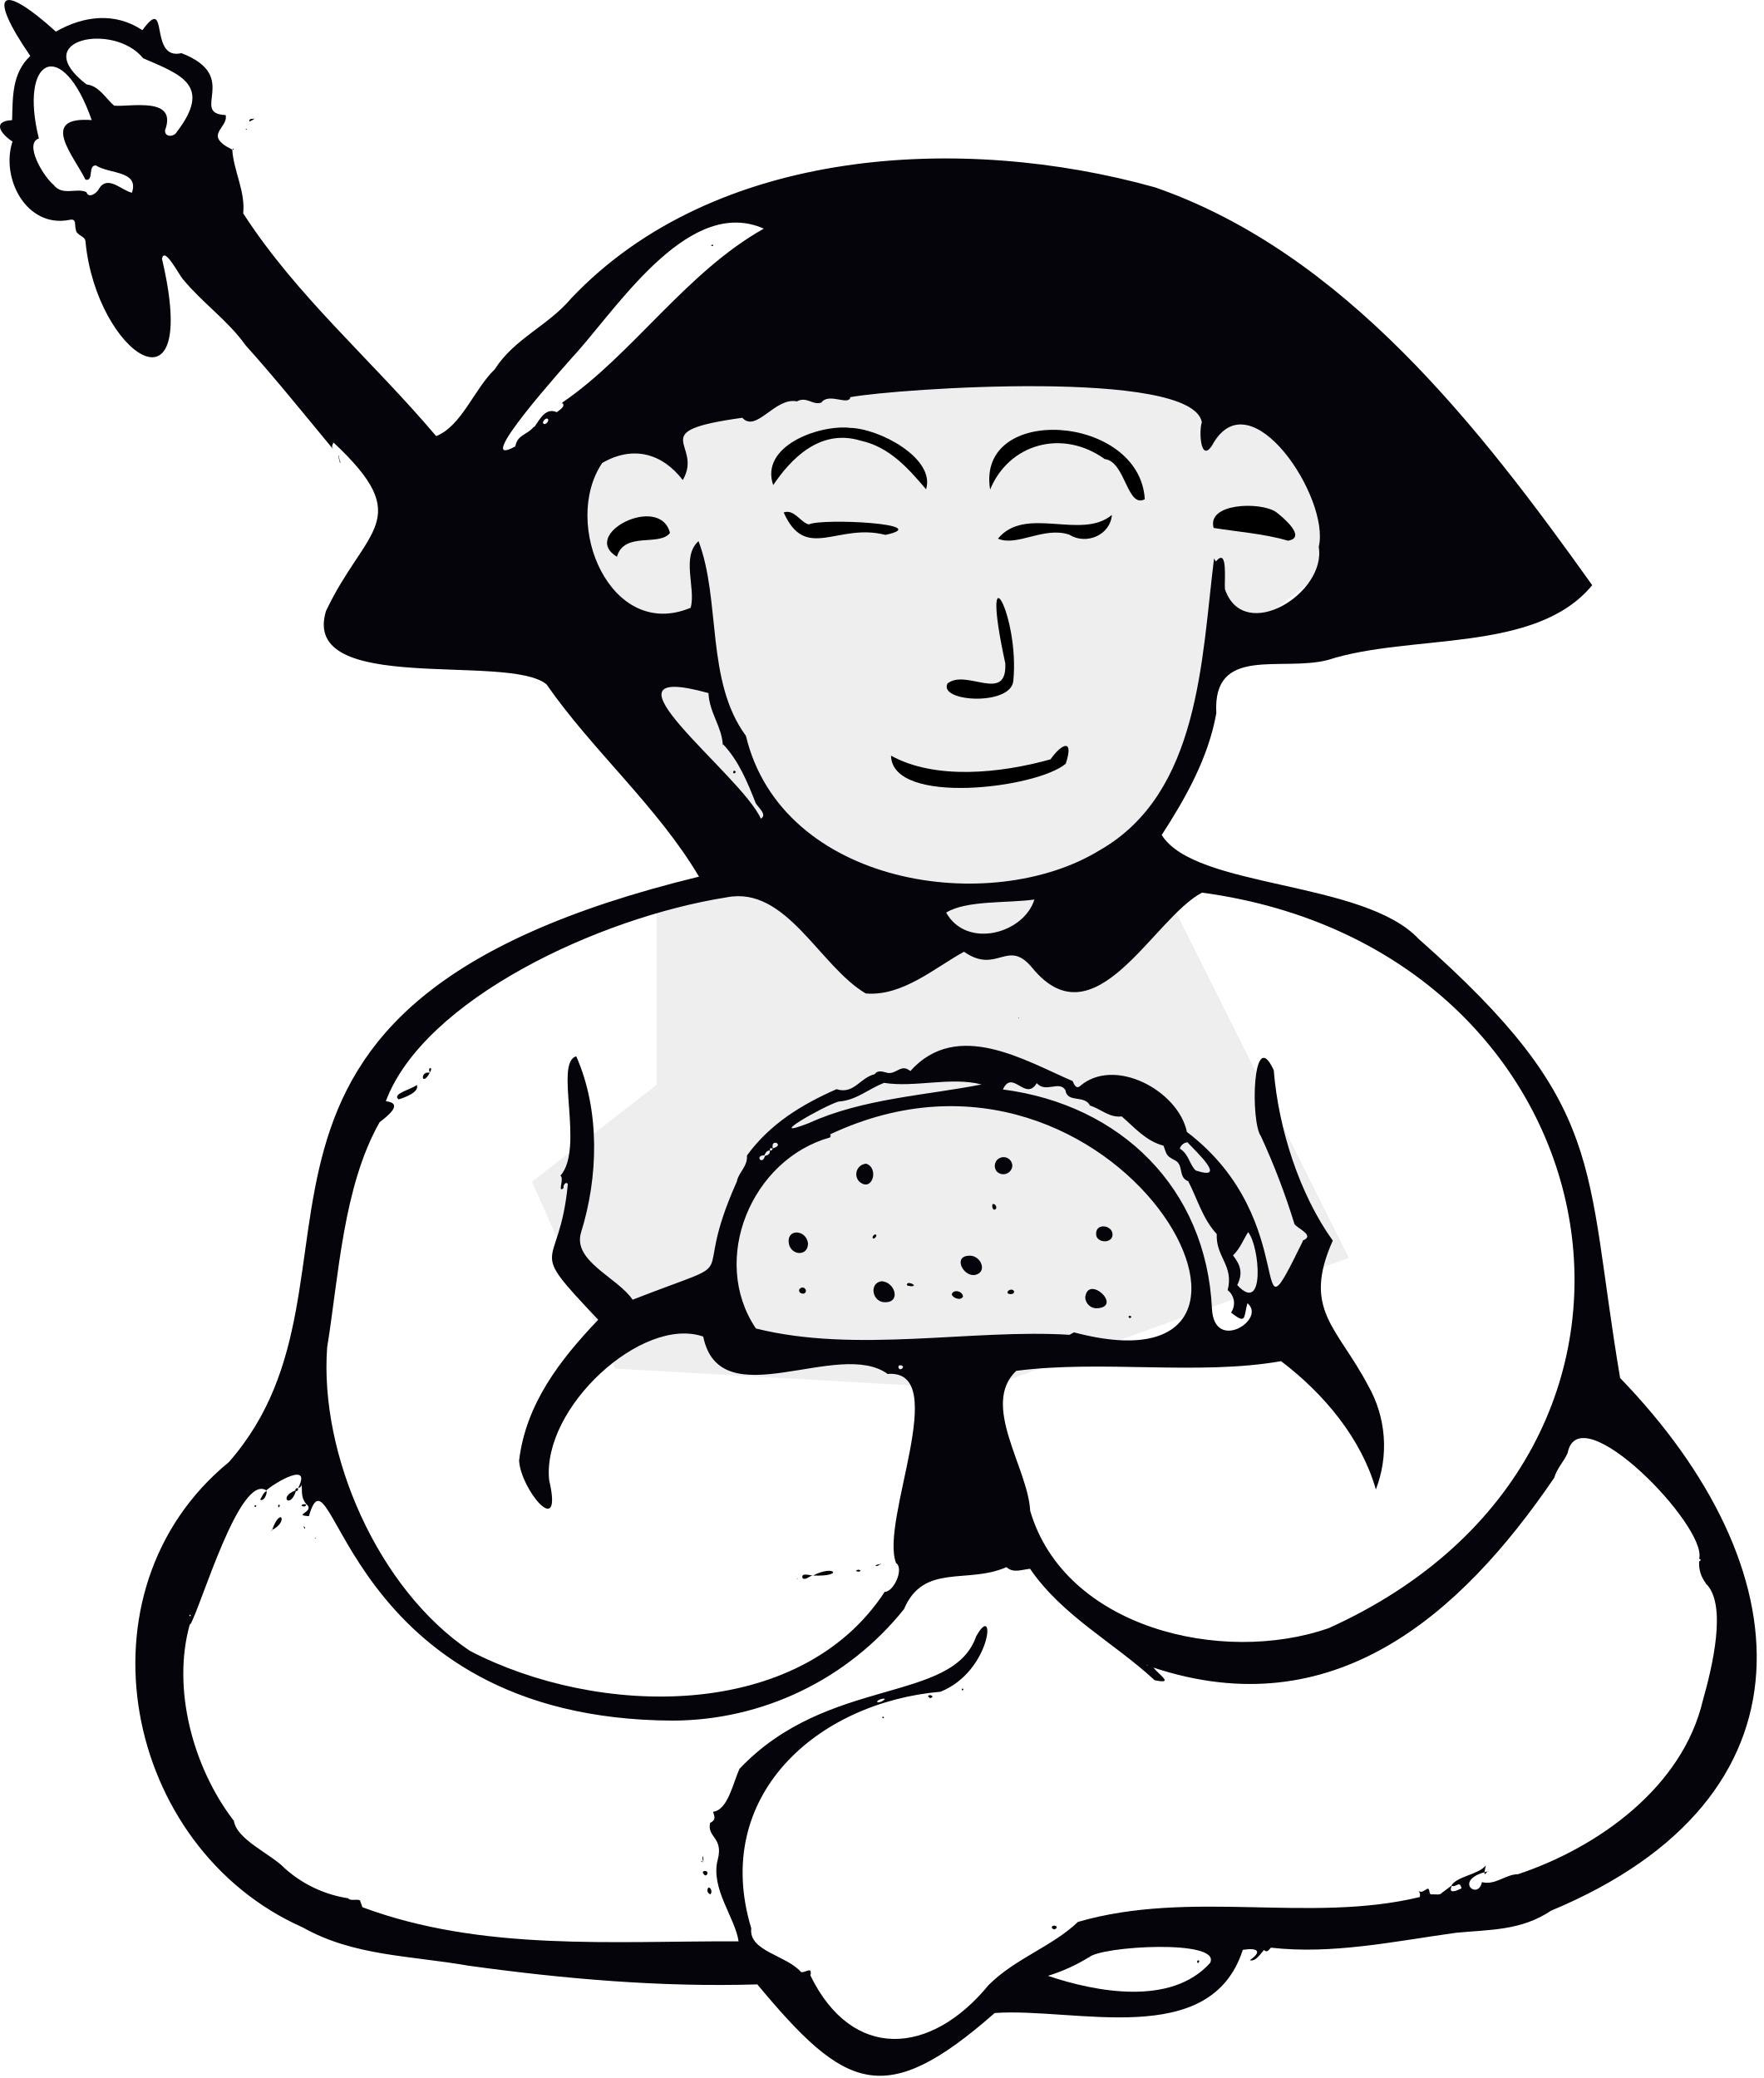
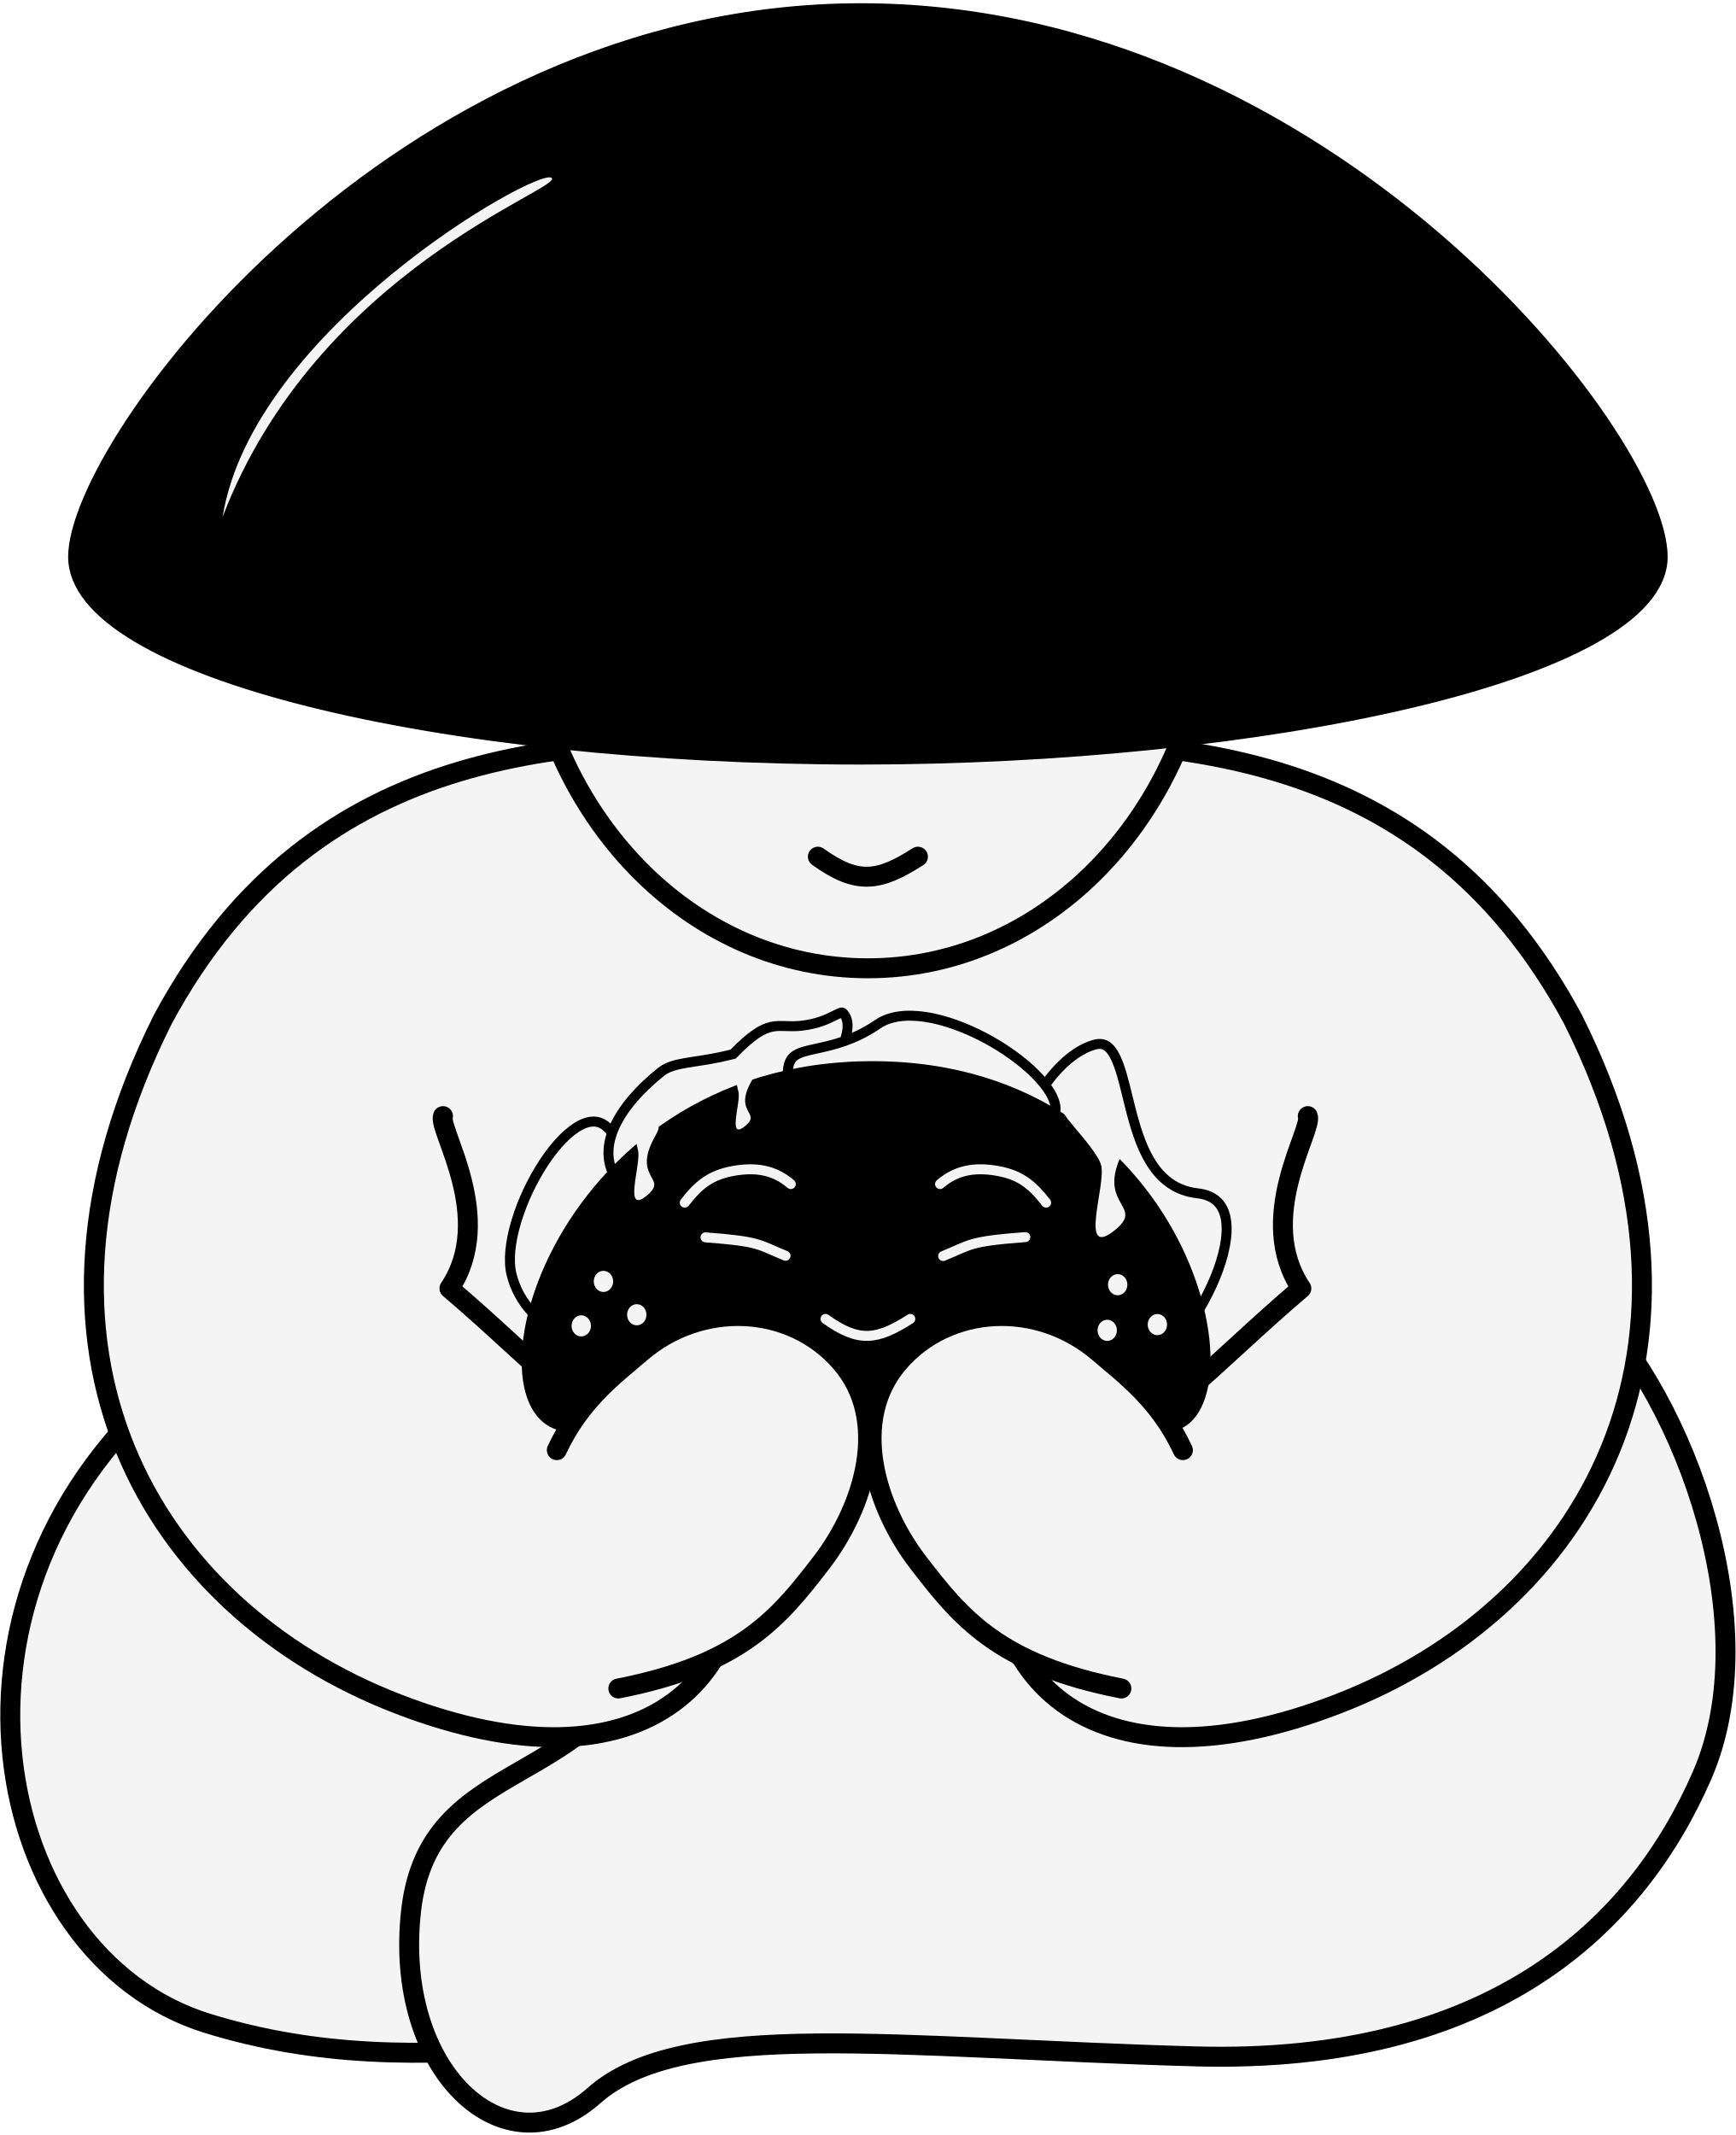
- <svg xmlns="http://www.w3.org/2000/svg" width="241" height="284" viewBox="0 0 241 284" fill="none">
-   <path d="M72.7 65.021L122.836 47.048L172.972 49.886L184.323 75.427L167.296 88.67L158.783 112.319L137.971 124.617L98.241 116.103L72.7 65.021Z" fill="#EEEEEE" />
-   <path d="M184.323 171.915L134.188 189.888L84.052 187.05L72.7 161.509L89.728 148.266L89.728 123.671L119.052 112.319L158.782 120.833L184.323 171.915Z" fill="#EEEEEE" />
-   <path d="M173.706 266.158C173.415 266.426 173.162 266.971 172.751 266.501C172.386 266.799 171.662 268.157 170.789 267.903C172.647 266.605 171.692 266.18 169.834 266.486C165.417 280.212 146.936 274.341 135.931 275.117C120.808 288.41 115.473 285.598 103.491 271.208C90.255 271.603 77.138 270.462 64 268.649C56.039 267.254 48.332 267.344 41.386 263.427C16.824 252.558 9.848 217.385 31.268 199.833C53.592 174.41 22.315 137.61 95.522 119.811C89.874 110.263 80.921 102.527 74.684 93.531C69.461 89.211 41.012 95.149 44.549 83.505C49.921 72.151 56.934 71.099 45.549 60.454C45.518 60.476 45.486 60.496 45.452 60.514H45.586C45.499 60.615 45.439 60.736 45.409 60.865C45.379 60.995 45.381 61.13 45.414 61.26C41.632 56.694 37.55 51.621 33.574 47.205C31.127 43.774 27.695 41.431 25.031 38.201C24.456 37.582 22.457 33.584 22.136 35.374C27.486 58.082 13.183 48.391 11.691 33.099C11.691 32.174 10.437 32.256 10.355 31.353C10.161 30.719 10.512 29.809 9.475 30.055C3.581 31.197 0.066 24.319 1.708 19.343C0.216 18.396 -1.217 16.561 1.656 16.419C1.745 13.345 1.603 10.033 4.14 7.646C-1.679 -0.798 -0.195 -2.745 7.639 4.319C11.43 2.148 15.712 1.633 19.458 4.125C23.188 -0.963 20.248 8.325 24.792 7.266C32.999 10.399 25.837 15.516 30.836 15.725C31.253 17.523 27.627 18.433 31.776 20.469L31.738 20.432C31.917 23.364 33.559 26.169 33.231 29.153C40.595 40.551 50.562 48.936 59.605 59.603C63.075 58.231 64.828 53.128 67.611 50.473C70.304 46.243 74.863 44.565 78.056 40.775C97.694 20.059 131.432 18.231 157.829 25.602C183.674 34.553 202.185 58.38 217.584 79.976C209.862 89.368 192.762 86.541 181.473 90.196C175.139 91.86 165.678 88.115 166.215 97.484C165.119 103.624 161.97 109.144 158.754 114.12C163.365 121.482 186.315 120.266 193.873 128.33C219.718 151.157 216.435 158.916 221.397 188.33C246.399 214.193 249.144 245.636 211.966 261.13C207.84 263.897 203.58 263.703 198.917 264.158C190.478 265.337 182.01 267.142 173.676 266.187L173.706 266.158ZM105.199 157.237C104.744 157.237 104.61 157.588 104.453 157.901C103.08 157.901 104.162 159.341 104.535 157.983C104.938 157.879 105.281 157.692 105.192 157.237C105.438 157.304 105.543 157.14 105.617 156.946C107.356 156.476 105.229 155.454 105.617 156.984C105.237 156.857 105.237 156.857 105.199 157.237ZM199.775 258.056L199.723 258.168V258.086C199.476 256.885 198.924 258.086 198.335 257.698C199.126 256.408 202.065 256.206 203.05 254.938C202.513 257.228 203.267 255.483 203.416 255.736C198.38 256.848 201.998 259.832 202.513 257.228C204.348 257.698 205.751 256.154 207.445 256.147C218.487 252.461 229.917 244.211 232.693 232.432C233.931 228.068 236.132 219.206 233.066 216.378H233.111C232.447 215.531 232.123 214.468 232.2 213.395C232.491 213.208 232.491 213.208 232.2 213.021C233.334 208.628 215.786 190.523 214.227 198.579C213.712 199.751 212.735 200.72 212.399 201.959C199.462 220.966 182.107 236.005 157.62 227.911C158.553 229.045 160.478 230.194 157.784 229.634C152.196 224.465 145.19 220.869 140.758 214.402C139.624 214.528 138.453 215.036 137.543 214.178C132.186 216.543 126.224 213.588 123.531 219.929C119.741 224.66 114.94 228.482 109.48 231.117C104.021 233.751 98.041 235.131 91.978 235.155C46.645 235.006 45.541 195.797 42.214 207.21C39.863 207.069 43.191 206.643 41.833 205.532L41.87 205.584C41.124 204.726 41.288 203.891 41.236 202.846C41.833 202.608 41.796 203.122 41.236 202.846C41.234 202.915 41.219 202.982 41.191 203.044C41.163 203.106 41.122 203.162 41.072 203.209C41.022 203.255 40.964 203.291 40.9 203.315C40.835 203.339 40.767 203.349 40.699 203.346L40.736 203.383C42.646 199.654 37.662 202.57 36.394 203.682L36.439 203.719C32.783 201.19 27.426 219.72 25.993 222.04V221.943L25.941 221.996C23.509 230.589 26.232 241.391 31.955 248.851V248.776C32.246 251.387 37.013 253.364 38.879 255.311C41.32 257.515 44.356 258.952 47.608 259.444V259.496C48.085 259.832 48.667 259.496 49.19 259.72C49.294 260.003 49.421 260.376 49.525 260.66C65.843 266.732 83.801 265.255 100.932 265.322C100.469 262.092 97.037 258.056 98.089 254.132C98.88 251.081 96.597 251.148 97.037 249.142C97.858 248.724 97.664 248.314 97.447 247.613C99.484 247.374 100.171 243.636 101.066 241.734C113.108 229.015 130.164 232.887 133.394 223.652C136.155 218.631 135.551 228.404 128.522 231.208C111.601 232.7 97.186 245.487 102.663 263.539C102.282 266.687 107.453 267.202 109.452 269.507C109.952 269.723 111.064 268.619 110.743 269.984C116.443 281.681 127.157 280.988 135.103 271.29C138.684 267.687 143.84 266.001 147.309 262.666C162.761 258.191 178.989 262.898 194.008 259.272C195.738 258.429 193.045 260.988 194.008 259.272C194.059 259.132 194.072 258.981 194.046 258.834C194.02 258.688 193.955 258.55 193.858 258.437C194.269 258.735 194.672 258.347 195.007 258.161C195.515 257.952 195.142 258.959 195.664 258.907C196.186 258.854 196.805 259.086 197.096 258.638L197.052 258.683L198.424 257.661C197.783 258.989 199.118 258.384 199.775 258.056ZM98.775 101.871C98.678 99.334 96.948 97.462 96.813 94.724C79.974 90.047 101.29 105.832 103.968 111.882C104.871 111.397 103.677 110.39 103.289 109.808C102.148 106.891 100.924 103.937 98.813 101.721L98.775 101.871ZM148.839 267.478C147.077 268.567 145.184 269.427 143.206 270.037C149.846 272.275 160.06 274.184 165.365 268.276C167.014 264.986 150.323 265.971 148.794 267.53L148.839 267.478ZM70.409 61.051C70.715 59.335 72.043 59.492 72.99 58.276V58.41C73.736 57.365 74.542 55.635 76.087 56.336C76.415 56.038 77.355 55.59 76.833 55.023C86.331 48.57 93.747 37.209 104.379 31.249C94.485 26.855 85.055 41.029 79.041 47.914C77.318 49.824 64.119 64.527 70.446 60.991C70.379 61.066 70.394 61.073 70.446 60.991L70.409 61.051ZM146.183 182.429L146.257 182.362L146.145 182.429L146.765 182.093C182.458 191.567 152.935 136.454 113.429 155.037V155.454C102.7 158.438 96.962 172.157 103.297 181.564C117.018 185.003 132.805 181.593 146.183 182.429ZM178.034 169.538C179.787 168.86 177.25 167.875 176.899 167.3C175.639 163.199 174.106 159.187 172.311 155.29C170.864 153.351 171.147 139.938 174.064 146.256C174.698 154.246 177.593 163.25 182.13 169.553C177.914 178.99 182.734 181.34 186.949 189.344C188.175 191.487 188.906 193.875 189.091 196.336C189.276 198.798 188.908 201.269 188.016 203.57C186.054 196.647 180.966 190.5 175.064 186.032C163.746 188.016 150.607 185.831 138.871 187.352C133.976 192.015 140.482 200.616 140.781 206.487C145.481 222.495 166.947 227.576 181.525 222.54C235.021 198.43 221.352 129.703 164.268 121.997C157.605 125.466 149.659 142.698 141.094 132.314C137.677 128.122 136.297 133.254 131.738 130.076C127.791 132.217 123.344 136.208 118.308 135.775C111.974 132.045 107.467 121.027 99.298 122.639C81.705 125.421 57.904 136.663 52.726 150.501C55.233 150.792 52.943 152.538 51.876 153.373C46.884 162.183 46.295 174.357 44.706 184.16C43.639 198.826 51.667 217.177 64.201 225.614C81.593 234.685 109.221 235.401 120.905 217.55H120.867C122.121 217.624 123.583 214.387 122.449 213.618C120.211 207.859 130.074 187.181 121.352 187.77V187.815C114.637 182.832 98.395 193.865 96.097 182.668C87.778 179.788 74.05 192.365 75.042 202.272C77.019 210.724 71.095 203.458 70.938 199.594C71.879 191.858 76.512 185.86 81.749 180.37C71.625 169.665 76.415 174.208 77.594 161.877C77.415 161.348 76.892 161.982 77.027 162.355C76.116 163.183 77.153 161.034 76.586 160.676C79.907 156.946 75.699 145.175 78.75 144.369C82.011 151.762 81.779 160.855 79.392 168.479C78.25 172.381 84.398 174.596 86.45 177.632C102.782 171.254 93.911 176.61 100.7 161.467C100.902 160.251 102.193 159.43 102.073 157.923C105.244 153.574 109.571 150.949 114.309 148.86C116.704 149.606 117.495 147.301 119.532 146.808C119.957 146.167 120.741 146.503 121.345 146.644C122.569 146.779 123.15 145.346 124.404 146.383C130.805 139.214 140.162 145.003 146.578 147.748C146.742 148.121 147.011 148.83 147.518 148.494C152.263 144.302 161.045 149.084 162.194 154.701C178.317 166.95 170.17 185.719 178.041 169.62L178.034 169.538ZM82.294 63.274C76.676 71.621 83.451 87.652 94.381 83.064C95.127 80.394 93.053 76.127 95.455 73.956C98.529 81.998 96.418 93.113 101.931 100.558C106.856 121.109 135.424 125.294 150.241 116.223C163.999 108.405 164.186 90.01 165.909 76.306C165.963 76.464 166.049 76.609 166.163 76.731C167.842 74.717 167.282 79.439 167.394 80.521C169.961 88.04 181.287 81.11 180.212 74.739C181.824 68.123 170.819 51.39 165.663 60.834C164.044 63.378 163.82 58.88 164.238 57.709C162.91 50.316 122.539 53.113 116.204 54.277C115.995 55.523 113.28 53.598 112.235 55.023C111.064 55.433 110.243 54.12 108.9 54.859C105.916 54.232 103.349 59.201 101.439 57.097C87.785 58.992 96.216 60.603 93.306 65.609C90.464 61.916 86.465 60.857 82.294 63.274ZM11.818 11.533C13.541 11.741 14.392 13.39 15.593 14.442C17.831 14.643 24.285 13.144 22.554 17.814C22.502 18.813 23.807 18.724 24.173 18.015C29.045 11.645 24.688 10.175 19.555 7.959C15.615 3.028 3.73 5.311 11.818 11.533ZM159.001 156.581C156.553 155.939 154.987 154.022 153.285 152.582C151.592 152.784 150.45 151.568 148.951 151.09C148.204 149.598 145.832 150.784 145.601 149.002C144.787 147.614 142.885 149.434 141.676 148.032C140.139 150.605 138.356 146.055 137.05 148.897C153.166 150.978 164.85 162.429 165.618 178.856C165.924 184.92 173.132 180.295 170.468 178.11C169.923 180.034 170.379 181.094 168.23 179.385C168.561 178.914 168.698 178.333 168.612 177.763C168.526 177.194 168.223 176.679 167.767 176.327C168.633 172.918 166.126 171.814 166.275 168.658C164.343 166.569 163.641 163.876 162.373 161.43C160.955 160.907 161.806 159.236 160.59 158.595C159.374 157.953 159.471 157.909 159.001 156.581ZM12.534 16.411C8.512 4.923 2.551 7.84 5.312 18.925C3.267 19.597 5.871 24.065 7.333 25.273C8.542 26.833 10.475 25.617 11.81 26.258C12.094 27.123 13.063 26.504 13.429 25.967C14.615 23.729 16.563 26.027 18.032 26.34C19.032 23.289 14.973 23.819 13.108 22.61C11.952 22.566 12.884 24.848 11.676 24.55C10.116 21.35 5.222 15.874 12.534 16.411ZM141.355 122.937C137.684 123.459 132.051 123.012 129.298 124.727C132.096 129.725 139.893 127.622 141.355 122.945V122.937ZM120.815 147.987C118.54 148.897 117.047 150.374 114.578 150.553C112.444 151.21 104.2 155.947 110.526 153.5C117.861 150.121 126.754 149.68 134.133 148.211C129.918 147.129 125.046 148.666 120.815 147.995V147.987ZM168.498 171.575C169.58 172.955 169.849 174.081 169.073 175.626C172.908 179.781 172.162 170.366 170.565 168.397C169.834 169.538 169.521 170.553 168.498 171.575ZM161.231 156.984C162.462 157.73 162.545 159.162 163.395 159.967C167.782 161.415 163.611 157.55 162.268 156.118C162.028 156.141 161.801 156.236 161.616 156.39C161.431 156.545 161.297 156.751 161.231 156.984ZM74.385 57.955C74.781 58 75.221 57.164 74.654 57.209C74.385 57.291 73.945 57.85 74.385 57.955ZM120.927 232.193C120.756 232.037 119.607 232.402 119.935 232.663C120.125 232.664 120.312 232.622 120.484 232.54C120.656 232.459 120.807 232.34 120.927 232.193ZM123.106 186.599C122.569 186.502 122.755 187.24 123.106 187.129C123.456 187.017 123.524 186.651 123.106 186.599ZM156.8 227.628V227.523L156.68 227.561L156.8 227.628ZM26.068 220.735C25.934 220.645 25.867 220.675 25.889 220.817C25.911 220.959 26.068 220.869 26.068 220.735Z" fill="#04040A" />
-   <path d="M46.504 63.236L46.258 62.252H46.213L46.429 63.177L46.504 63.236Z" fill="#04040A" />
-   <path d="M46.43 63.217L46.552 63.163C46.437 63.079 46.422 63.109 46.499 63.24L46.43 63.217Z" fill="#04040A" />
-   <path d="M46.26 62.252H46.116C46.146 62.256 46.177 62.256 46.207 62.252H46.26Z" fill="#04040A" />
-   <path d="M45.415 61.215V61.328C45.498 61.276 45.483 61.23 45.37 61.185L45.415 61.215Z" fill="#04040A" />
-   <path d="M31.777 20.471C31.875 20.064 32.094 20.562 31.739 20.434L31.777 20.471Z" fill="#04040A" />
-   <path d="M33.72 17.635C33.612 17.581 33.566 17.635 33.589 17.72H33.681L33.72 17.635Z" fill="#04040A" />
-   <path d="M33.679 17.695V17.598C33.597 17.643 33.604 17.658 33.679 17.635C33.755 17.613 33.679 17.695 33.679 17.695Z" fill="#04040A" />
-   <path d="M34.081 16.464V16.6C34.278 16.638 34.308 16.358 34.081 16.434V16.464Z" fill="#04040A" />
-   <path d="M34.648 16.225C34.454 16.299 34.163 16.143 34.081 16.471C34.335 16.59 34.492 16.374 34.693 16.307L34.648 16.225Z" fill="#04040A" />
-   <path d="M34.694 16.272C34.626 16.06 34.928 16.03 34.649 16.219L34.694 16.272Z" fill="#04040A" />
-   <path d="M54.466 150.255C53.489 149.457 56.331 148.867 56.95 148.278C57.376 149.248 55.309 150.001 54.466 150.255Z" fill="#04040A" />
-   <path d="M111.109 215.327C114.026 213.79 115.436 215.513 111.109 215.327V215.327Z" fill="#04040A" />
-   <path d="M58.748 146.592C57.569 148.718 57.345 146.234 58.785 146.629L58.748 146.592Z" fill="#04040A" />
-   <path d="M111.072 215.319C110.602 215.379 110.109 216.005 109.684 215.7C109.37 214.842 110.788 215.349 111.072 215.319Z" fill="#04040A" />
-   <path d="M117.257 214.528C118.004 214.603 117.317 214.998 116.952 214.663L117.257 214.528Z" fill="#04040A" />
-   <path d="M120.368 213.73C119.622 214.387 119.249 213.775 120.368 213.797V213.73Z" fill="#04040A" />
-   <path d="M139.163 139.08L139.278 139.141L139.147 139.18L139.163 139.08Z" fill="#04040A" />
-   <path d="M58.785 146.629C58.292 145.816 59.299 145.697 58.74 146.585L58.785 146.629Z" fill="#04040A" />
-   <path d="M121.364 187.773L121.226 187.704C121.31 187.551 121.387 187.842 121.364 187.773Z" fill="#04040A" />
-   <path d="M120.349 213.801L120.295 213.685C120.218 213.793 120.241 213.816 120.372 213.739L120.349 213.801Z" fill="#04040A" />
-   <path d="M120.961 217.557L120.846 217.642C121.099 217.749 120.784 217.504 120.961 217.557Z" fill="#04040A" />
-   <path d="M108.961 215.685L109 215.792L108.892 215.777L108.961 215.685Z" fill="#04040A" />
-   <path d="M37.17 209.142C38.334 205.793 39.453 207.986 37.17 209.105V209.142Z" fill="#04040A" />
-   <path d="M40.431 203.809C39.625 206.271 38.073 204.555 40.334 203.712L40.431 203.809Z" fill="#04040A" />
-   <path d="M96.829 257.959C97.217 257.997 97.359 258.705 97.06 258.892C96.969 258.862 96.887 258.809 96.821 258.739C96.756 258.669 96.71 258.583 96.686 258.49C96.663 258.396 96.664 258.299 96.689 258.206C96.714 258.113 96.762 258.028 96.829 257.959Z" fill="#04040A" />
-   <path d="M36.417 203.719C36.559 204.197 36.014 205.301 35.544 204.935C35.842 204.547 35.977 203.951 36.462 203.757L36.417 203.719Z" fill="#04040A" />
-   <path d="M144.154 263.674C144.068 263.688 143.979 263.672 143.902 263.631C143.825 263.589 143.764 263.523 143.729 263.442C143.736 262.928 144.915 263.241 144.154 263.674Z" fill="#04040A" />
-   <path d="M96.33 256.311C96.106 256.109 95.822 255.744 96.33 255.706C96.837 255.669 96.762 256.363 96.33 256.311Z" fill="#04040A" />
-   <path d="M127.112 232.104L126.807 231.82C126.845 231.766 126.899 231.723 126.961 231.698C127.022 231.672 127.09 231.664 127.156 231.675C127.222 231.686 127.284 231.715 127.334 231.759C127.384 231.803 127.421 231.861 127.441 231.925L127.112 232.104Z" fill="#04040A" />
-   <path d="M35.024 205.787C35.024 205.953 34.737 206.059 34.79 205.787C34.8 205.764 34.817 205.745 34.838 205.731C34.858 205.718 34.883 205.711 34.907 205.711C34.932 205.711 34.956 205.718 34.977 205.731C34.998 205.745 35.014 205.764 35.024 205.787Z" fill="#04040A" />
-   <path d="M38.117 205.644C38.34 205.644 38.206 206.008 38.028 206.008C38.05 205.889 37.939 205.703 38.117 205.644Z" fill="#04040A" />
-   <path d="M41.841 205.569C41.841 205.935 41.453 205.965 41.199 205.786C41.333 205.48 41.609 205.607 41.878 205.614L41.841 205.569Z" fill="#04040A" />
-   <path d="M131.65 230.851C131.65 230.896 131.65 230.963 131.575 230.986C131.313 231.158 131.463 230.559 131.65 230.851Z" fill="#04040A" />
-   <path d="M41.699 208.873L41.587 208.925C41.587 208.791 41.409 208.642 41.587 208.605C41.647 208.702 41.669 208.791 41.699 208.873Z" fill="#04040A" />
-   <path d="M96.127 254.483C95.799 253.521 96.172 253.394 96.127 254.483V254.483Z" fill="#04040A" />
-   <path d="M120.781 234.776C120.781 234.776 120.691 234.829 120.66 234.822C120.343 234.708 120.872 234.467 120.781 234.776Z" fill="#04040A" />
-   <path d="M43.095 210.135L43.126 210.286L43.012 210.263L43.095 210.135Z" fill="#04040A" />
-   <path d="M40.721 203.384C40.739 203.431 40.745 203.481 40.739 203.532C40.733 203.582 40.715 203.63 40.687 203.671C40.658 203.713 40.62 203.747 40.576 203.771C40.531 203.794 40.481 203.807 40.431 203.807L40.334 203.71C40.379 203.465 40.49 203.332 40.758 203.421L40.721 203.384Z" fill="#04040A" />
-   <path d="M37.142 209.105V209.241C37.013 209.188 37.036 209.15 37.202 209.143L37.142 209.105Z" fill="#04040A" />
-   <path d="M47.627 259.474C47.627 259.635 47.343 259.535 47.627 259.527V259.474Z" fill="#04040A" />
-   <path d="M96.111 254.482C95.806 254.564 95.68 254.133 95.962 254.416C95.977 254.453 96.103 254.46 96.111 254.482Z" fill="#04040A" />
-   <path d="M31.959 248.884L31.867 248.769C31.737 249.045 32.005 248.715 31.959 248.884Z" fill="#04040A" />
-   <path d="M156.442 68.227C154.025 69.532 153.793 63.057 150.973 62.744C145.124 58.552 137.864 60.685 135.305 66.907C133.373 55.105 155.741 56.582 156.442 68.227Z" fill="black" />
-   <path d="M145.638 104.377C141.698 107.741 121.897 110.173 121.763 103.273C127.791 106.623 136.737 105.69 143.556 103.78C145.086 101.617 146.802 100.856 145.638 104.377Z" fill="black" />
-   <path d="M116.04 58.477C120.047 58.477 127.866 62.617 126.553 66.877C124.136 64.02 121.539 61.073 117.6 60.223C112.004 58.514 108.005 62.826 105.662 66.295C103.842 61.073 111.631 58.089 116.025 58.455L116.04 58.477Z" fill="black" />
-   <path d="M176.019 73.896C172.714 72.934 169.118 72.688 165.85 72.151C164.895 68.734 172.244 68.533 174.371 69.973C175.333 70.711 178.623 73.456 176.019 73.896Z" fill="black" />
-   <path d="M137.38 90.674C133.769 74.016 139.394 84.109 138.469 93.098C138.081 96.507 128.248 95.948 129.471 93.426C132.008 91.323 137.626 96.231 137.38 90.674Z" fill="black" />
-   <path d="M120.995 73.106C114.482 71.405 110.117 76.835 107.095 70.04C108.498 69.525 109.393 71.39 110.52 71.673C112.467 70.771 127.896 71.614 120.995 73.106Z" fill="black" />
-   <path d="M84.309 76.09C79.176 73.009 90.203 67.421 91.554 72.837C90.106 74.732 85.309 72.584 84.309 76.09Z" fill="black" />
-   <path d="M136.372 73.62C140.148 69.032 147.773 73.874 151.944 70.375C151.742 73.106 148.467 74.538 146.124 73.076C142.677 71.897 139.014 74.747 136.372 73.62Z" fill="black" />
-   <path d="M132.321 171.627C133.969 171.411 135.007 173.761 133.365 174.216C131.724 174.671 130.187 171.761 132.321 171.627Z" fill="#04040A" />
-   <path d="M120.413 175.111C122.286 175.111 123.226 178.095 120.838 177.975C119.182 177.886 118.764 175.409 120.413 175.111Z" fill="#04040A" />
-   <path d="M149.966 178.803C149.758 178.819 149.549 178.792 149.352 178.724C149.154 178.657 148.972 178.55 148.817 178.411C148.662 178.272 148.536 178.103 148.448 177.914C148.359 177.725 148.31 177.52 148.302 177.312C148.675 174.134 153.443 178.535 149.966 178.803Z" fill="#04040A" />
-   <path d="M110.422 169.926C110.422 171.717 108.236 171.597 107.833 170.113C107.311 167.882 110.153 167.949 110.422 169.926Z" fill="#04040A" />
-   <path d="M118.376 159.042C120.189 159.669 119.174 163.041 117.413 161.474C117.223 161.275 117.094 161.026 117.041 160.756C116.989 160.486 117.015 160.206 117.116 159.95C117.217 159.694 117.39 159.473 117.613 159.312C117.836 159.151 118.101 159.058 118.376 159.042Z" fill="#04040A" />
-   <path d="M138.342 159.326C138.326 159.569 138.238 159.801 138.091 159.995C137.943 160.188 137.741 160.334 137.511 160.414C137.281 160.493 137.033 160.503 136.797 160.442C136.561 160.382 136.349 160.253 136.186 160.072C136.07 159.921 135.993 159.745 135.959 159.558C135.925 159.371 135.936 159.178 135.991 158.997C136.046 158.815 136.143 158.648 136.275 158.511C136.406 158.374 136.568 158.271 136.748 158.209C136.928 158.146 137.119 158.128 137.308 158.154C137.496 158.18 137.675 158.251 137.83 158.36C137.986 158.469 138.114 158.614 138.202 158.781C138.291 158.949 138.339 159.136 138.342 159.326Z" fill="#04040A" />
-   <path d="M152.025 168.867C151.846 170.031 149.787 169.837 149.787 168.666C149.727 167.024 152.204 167.45 152.025 168.867Z" fill="#04040A" />
-   <path d="M131.597 177.2C131.335 177.819 130.186 177.416 130.06 176.901C130.283 176.133 131.574 176.469 131.597 177.2Z" fill="#04040A" />
-   <path d="M124.516 175.79C124.337 175.738 123.77 175.79 123.972 175.447C124.173 175.104 125.523 175.782 124.516 175.79Z" fill="#04040A" />
-   <path d="M138.573 176.498C138.655 176.924 137.872 176.968 137.685 176.707C137.611 176.275 138.431 176.051 138.573 176.498Z" fill="#04040A" />
-   <path d="M109.84 176.797C109.266 176.871 108.893 176.275 109.527 175.984C110.049 175.827 110.422 176.588 109.84 176.797Z" fill="#04040A" />
-   <path d="M135.849 165.331C135.648 165.271 135.529 164.891 135.633 164.585C136.021 164.376 136.461 165.257 135.849 165.331Z" fill="#04040A" />
-   <path d="M119.234 169.158C119.234 168.897 119.6 168.524 119.764 168.822C119.764 169.054 119.376 169.479 119.234 169.158Z" fill="#04040A" />
-   <path d="M154.219 179.952C154.235 179.912 154.263 179.878 154.3 179.856C154.336 179.834 154.379 179.825 154.422 179.83C154.465 179.835 154.504 179.854 154.535 179.884C154.565 179.914 154.585 179.954 154.59 179.996C154.524 180.219 154.264 180.152 154.219 179.952Z" fill="#04040A" />
-   <path d="M113.407 155.46C113.407 155.319 113.407 155.178 113.407 155.029C113.6 155.163 113.533 155.319 113.407 155.46Z" fill="#04040A" />
-   <path d="M97.454 33.479C97.498 33.687 97.253 33.643 97.164 33.524C97.201 33.486 97.249 33.461 97.302 33.453C97.354 33.445 97.407 33.454 97.454 33.479Z" fill="#04040A" />
-   <path d="M76.903 55.061L76.773 55.107C76.888 55.206 76.911 55.184 76.842 55.031L76.903 55.061Z" fill="#04040A" />
-   <path d="M163.902 268.067L163.709 268.312C163.434 268.097 163.723 267.703 163.902 268.067Z" fill="#04040A" />
-   <path d="M148.794 267.508L148.998 267.607C148.885 267.607 148.87 267.554 148.839 267.463L148.794 267.508Z" fill="#04040A" />
-   <path d="M100.491 105.599C100.365 105.8 100.119 105.651 100.209 105.443C100.216 105.421 100.229 105.401 100.246 105.384C100.262 105.367 100.282 105.354 100.305 105.345C100.327 105.337 100.351 105.333 100.374 105.335C100.398 105.337 100.421 105.344 100.442 105.355C100.462 105.367 100.48 105.382 100.494 105.402C100.508 105.421 100.518 105.443 100.523 105.466C100.527 105.489 100.527 105.513 100.521 105.536C100.516 105.559 100.506 105.581 100.491 105.599Z" fill="#04040A" />
+ <svg xmlns="http://www.w3.org/2000/svg" width="422" height="519" viewBox="0 0 422 519" fill="none">
+   <path d="M43.25 334.822C-20.516 386.951 -2.734 475.413 50.404 491.851C103.543 508.288 153.31 491.851 223.713 487.829C294.115 483.808 318.559 495.674 324.803 442.876C328.372 412.696 266.436 339.013 192.464 313.149C137.029 293.766 70.566 312.492 43.25 334.822Z" fill="#F4F4F4" stroke="black" stroke-width="4.849" stroke-linecap="round" />
+   <path d="M386.414 317.181C409.73 340.301 429.686 395.061 413.806 431.567C397.927 468.073 362.936 501.885 290.705 499.891C218.474 497.898 165.926 490.309 144.367 509.447C122.808 528.584 95.513 503.362 99.954 464.422C104.396 425.482 145.666 436.434 159.911 395.061" fill="#F4F4F4" />
+   <path d="M386.414 317.181C409.73 340.301 429.686 395.061 413.806 431.567C397.927 468.073 362.936 501.885 290.705 499.891C218.474 497.898 165.926 490.309 144.367 509.447C122.808 528.584 95.513 503.362 99.954 464.422C104.396 425.482 145.666 436.434 159.911 395.061" stroke="black" stroke-width="4.849" stroke-linecap="round" />
+   <path fill-rule="evenodd" clip-rule="evenodd" d="M211.002 270.766L179.01 361.606C187.489 407.671 156.926 437.491 96.676 414.185C36.427 390.879 -0.543 327.865 39.596 247.767C76.937 178.312 141.972 179.35 195.27 180.201C200.647 180.287 205.904 180.371 211.002 180.381C216.099 180.371 221.356 180.287 226.733 180.201C280.032 179.35 345.066 178.312 382.407 247.767C422.546 327.865 385.576 390.879 325.327 414.185C265.077 437.491 234.514 407.671 242.994 361.606L211.002 270.766Z" fill="#F4F4F4" />
+   <path d="M179.01 361.606L176.625 362.045L176.508 361.41L176.723 360.801L179.01 361.606ZM211.002 270.766L208.715 269.961L211.002 263.468L213.288 269.961L211.002 270.766ZM96.676 414.185L97.551 411.924L96.676 414.185ZM39.596 247.767L37.428 246.681L37.444 246.65L37.461 246.619L39.596 247.767ZM195.27 180.201L195.309 177.777L195.27 180.201ZM211.002 180.381L211.006 182.805L210.997 182.805L211.002 180.381ZM226.733 180.201L226.694 177.777L226.733 180.201ZM382.407 247.767L384.543 246.619L384.559 246.65L384.575 246.681L382.407 247.767ZM325.327 414.185L324.452 411.924H324.452L325.327 414.185ZM242.994 361.606L245.28 360.801L245.495 361.41L245.378 362.045L242.994 361.606ZM176.723 360.801L208.715 269.961L213.288 271.572L181.296 362.411L176.723 360.801ZM97.551 411.924C127.319 423.439 149.034 421.552 162.187 411.951C175.28 402.396 180.766 384.539 176.625 362.045L181.394 361.167C185.733 384.738 180.177 404.824 165.046 415.868C149.975 426.868 126.283 428.237 95.802 416.446L97.551 411.924ZM41.763 248.853C21.954 288.384 21.285 323.426 32.734 351.354C44.198 379.321 67.945 400.471 97.551 411.924L95.802 416.446C65.158 404.593 40.295 382.583 28.247 353.193C16.183 323.762 17.099 287.249 37.428 246.681L41.763 248.853ZM195.232 182.625C168.517 182.199 139.316 181.752 112.149 189.941C85.125 198.087 60.074 214.799 41.731 248.915L37.461 246.619C56.459 211.281 82.596 193.784 110.749 185.298C138.759 176.855 168.725 177.353 195.309 177.777L195.232 182.625ZM210.997 182.805C205.88 182.796 200.605 182.711 195.232 182.625L195.309 177.777C200.689 177.863 205.929 177.947 211.006 177.956L210.997 182.805ZM210.997 177.956C216.074 177.947 221.314 177.863 226.694 177.777L226.772 182.625C221.398 182.711 216.124 182.796 211.006 182.805L210.997 177.956ZM226.694 177.777C253.278 177.353 283.244 176.855 311.254 185.298C339.407 193.784 365.544 211.281 384.543 246.619L380.272 248.915C361.93 214.799 336.879 198.087 309.854 189.941C282.687 181.752 253.486 182.199 226.772 182.625L226.694 177.777ZM384.575 246.681C404.904 287.249 405.821 323.762 393.756 353.193C381.708 382.583 356.845 404.593 326.202 416.446L324.452 411.924C354.059 400.471 377.805 379.321 389.269 351.354C400.718 323.426 400.049 288.384 380.24 248.853L384.575 246.681ZM326.202 416.446C295.72 428.237 272.028 426.868 256.957 415.868C241.826 404.824 236.27 384.738 240.609 361.167L245.378 362.045C241.237 384.539 246.724 402.396 259.816 411.951C272.969 421.552 294.684 423.439 324.452 411.924L326.202 416.446ZM240.707 362.411L208.715 271.572L213.288 269.961L245.28 360.801L240.707 362.411Z" fill="black" />
+   <path d="M287.305 339.159C296.486 331.373 305.667 322.29 316.378 313.207C304.892 296.084 319.263 274.536 317.946 271.317" stroke="black" stroke-width="4.849" stroke-linecap="round" stroke-linejoin="round" />
+   <path d="M138.343 339.159C129.162 331.373 119.981 322.29 109.27 313.207C120.756 296.084 106.385 274.536 107.701 271.317" stroke="black" stroke-width="4.849" stroke-linecap="round" stroke-linejoin="round" />
+   <path d="M212.532 232.662C232.873 232.662 251.299 224.269 265.409 210.504C282.625 193.708 293.416 168.912 293.416 141.604C293.416 91.916 257.692 50.546 212.532 50.546C167.373 50.546 131.649 91.916 131.649 141.604C131.649 168.912 142.44 193.708 159.656 210.504C173.766 224.269 192.192 232.662 212.532 232.662Z" fill="#F4F4F4" stroke="#F4F4F4" stroke-width="2.424" />
+   <path d="M211.002 235.381C231.95 235.381 250.926 226.738 265.457 212.562C283.188 195.264 294.3 169.728 294.3 141.604C294.3 90.432 257.51 47.827 211.002 47.827C164.493 47.827 127.703 90.432 127.703 141.604C127.703 169.728 138.816 195.264 156.546 212.562C171.077 226.738 190.054 235.381 211.002 235.381Z" fill="#F4F4F4" stroke="black" stroke-width="4.849" />
+   <path d="M209.321 2C96.189 2 17.78 107.142 17.78 135.346C17.78 163.549 106.942 184.644 209.321 184.644C304.531 184.644 404.221 164.761 404.221 135.346C404.221 105.93 322.453 2 209.321 2Z" fill="black" stroke="black" stroke-width="2.424" />
+   <path d="M54.12 125.648C77.291 65.273 137.703 45.64 134.07 43.216C130.436 40.792 61.432 80.127 54.12 125.648Z" fill="#F4F4F4" />
+   <path d="M223.165 208.253C213.595 214.373 208.405 215.107 198.836 208.253" stroke="black" stroke-width="4.849" stroke-linecap="round" stroke-linejoin="round" />
+   <ellipse cx="212.612" cy="317.846" rx="3.809" ry="5.545" fill="#F4F4F4" />
+   <path d="M227.914 358.02C214.097 344.193 213.55 322.322 226.692 309.171C239.834 296.019 261.689 296.567 275.507 310.394C281.567 316.459 287.857 321.287 290.68 327.127C294.292 334.602 292.225 343.736 276.729 359.243C261.32 374.663 251.807 376.123 243.682 371.84C238.255 368.979 233.447 363.557 227.914 358.02Z" fill="#F4F4F4" />
+   <path d="M291.111 290.077C293.377 290.329 294.955 291.101 296.034 292.182C297.116 293.266 297.785 294.752 298.066 296.597C298.636 300.338 297.574 305.341 295.431 310.562C293.302 315.749 290.173 320.987 286.806 325.134C283.397 329.335 279.907 332.215 277.106 333.006C271.299 334.645 264.906 332.223 259.223 326.538C253.558 320.871 248.768 312.105 246.273 301.566C243.81 291.166 245.72 280.078 249.826 271.14C253.96 262.139 260.166 255.623 266.03 253.968C267.342 253.597 268.277 253.774 269.033 254.258C269.841 254.776 270.573 255.73 271.255 257.163C272.395 259.561 273.209 262.87 274.124 266.595C274.316 267.377 274.513 268.178 274.719 268.993C275.877 273.587 277.29 278.529 279.721 282.467C282.182 286.454 285.729 289.477 291.111 290.077Z" fill="#F4F4F4" stroke="black" stroke-width="2.424" />
+   <path d="M148.434 274.918C154.753 282.904 160.243 287.149 165.043 289.171C169.879 291.208 173.922 290.95 177.226 290.124C178.725 289.749 180.074 289.257 181.229 288.835C181.329 288.799 181.427 288.763 181.523 288.728C182.788 288.268 183.727 287.949 184.498 287.867C185.196 287.793 185.631 287.924 186.007 288.287C186.452 288.716 186.941 289.593 187.37 291.343C190.737 305.06 179.719 320.652 162.063 325.817C144.407 330.983 127.725 323.495 124.359 309.778C123.54 306.441 124.042 301.842 125.53 296.897C127.007 291.985 129.411 286.885 132.222 282.62C135.053 278.325 138.205 275.018 141.119 273.516C142.558 272.775 143.869 272.508 145.036 272.697C146.187 272.884 147.342 273.538 148.434 274.918Z" fill="#F4F4F4" stroke="black" stroke-width="2.424" />
+   <path d="M217.905 271.603C224.059 279.405 229.407 283.557 234.084 285.538C238.798 287.534 242.738 287.286 245.958 286.482C247.417 286.117 248.731 285.637 249.854 285.227C249.951 285.192 250.046 285.157 250.14 285.123C251.371 284.674 252.279 284.366 253.024 284.287C253.694 284.216 254.108 284.343 254.467 284.691C254.895 285.105 255.37 285.955 255.789 287.663C259.07 301.036 248.381 316.225 231.226 321.244C214.071 326.263 197.858 318.944 194.576 305.571C193.778 302.32 194.261 297.838 195.703 293.016C197.136 288.226 199.468 283.254 202.197 279.097C204.946 274.91 208.005 271.692 210.83 270.234C212.223 269.515 213.49 269.258 214.616 269.442C215.727 269.624 216.845 270.259 217.905 271.603Z" fill="black" stroke="#F4F4F4" stroke-width="2.424" />
+   <path d="M177.922 256.317L178.253 256.232L178.49 255.987C182.912 251.436 185.505 250.051 187.569 249.609C188.621 249.384 189.605 249.387 190.774 249.422C190.882 249.425 190.991 249.428 191.101 249.432C192.178 249.466 193.406 249.505 194.829 249.351L194.836 249.35C198.891 248.889 201.372 247.64 202.993 246.824C203.144 246.748 203.288 246.676 203.425 246.608C204.294 246.179 204.585 246.115 204.726 246.13L204.728 246.13C204.746 246.132 204.792 246.137 204.892 246.218C205.013 246.316 205.193 246.51 205.434 246.886C206.478 248.552 206.256 251.219 204.622 254.843C203.027 258.383 200.257 262.444 196.941 266.547C190.316 274.743 181.701 282.872 176.584 286.957C171.591 290.943 166.122 292.807 161.305 292.696C156.511 292.585 152.359 290.526 149.805 286.614C147.28 282.592 147.423 278.194 149.499 273.702C151.595 269.167 155.638 264.616 160.735 260.546C162.291 259.324 164.254 258.802 167.111 258.327C167.747 258.221 168.424 258.118 169.143 258.009C171.591 257.636 174.515 257.191 177.922 256.317Z" fill="#F4F4F4" stroke="black" stroke-width="2.424" />
+   <path d="M256.622 269.41C256.667 271.339 255.205 273.029 251.919 274.466C248.699 275.873 244.183 276.815 239.186 277.451C231.95 278.372 223.984 278.622 217.895 278.814C215.569 278.887 213.517 278.952 211.885 279.042C200.876 279.649 191.75 271.777 191.511 261.68C191.45 259.122 191.978 257.845 192.728 257.075C193.531 256.248 194.799 255.765 196.803 255.284C197.365 255.149 197.969 255.018 198.612 254.878C202.439 254.046 207.624 252.919 213.407 248.967C216.311 246.984 220.385 246.502 225.059 247.22C229.71 247.934 234.786 249.814 239.508 252.324C244.228 254.832 248.533 257.938 251.656 261.054C253.217 262.611 254.46 264.149 255.313 265.592C256.172 267.044 256.596 268.332 256.622 269.41Z" fill="#F4F4F4" stroke="black" stroke-width="2.424" />
+   <path d="M139.035 348.099C168.052 348.099 261.774 348.099 283.211 348.099C308.791 348.099 292.131 257.96 212.118 257.96C132.106 257.96 110.018 348.099 139.035 348.099Z" fill="black" />
+   <path d="M221.301 320.618C213.198 325.8 208.803 326.422 200.7 320.618" stroke="#F4F4F4" stroke-width="2.424" stroke-linecap="round" stroke-linejoin="round" />
+   <path d="M271.229 298.883C278.645 292.746 265.388 293.075 273.844 278.515C272.001 277.671 264.776 273.233 260.445 270.93C254.161 267.59 266.364 278.441 267.691 283.224C269.018 288.006 261.927 306.582 271.229 298.883Z" fill="#F4F4F4" />
+   <path d="M181.313 273.596C185.056 270.386 178.365 270.558 182.633 262.942C183.827 260.812 183.499 260.751 181.313 259.546C178.141 257.799 178.857 262.903 179.527 265.405C180.197 267.906 176.617 277.623 181.313 273.596Z" fill="#F4F4F4" />
+   <path d="M157.473 290.453C162.445 286.189 153.557 286.417 159.226 276.301C160.812 273.473 160.377 273.391 157.473 271.791C153.26 269.47 154.211 276.25 155.101 279.573C155.99 282.895 151.236 295.801 157.473 290.453Z" fill="#F4F4F4" />
+   <path d="M146.712 314.072C148.013 314.072 149.067 312.921 149.067 311.501C149.067 310.081 148.013 308.93 146.712 308.93C145.412 308.93 144.357 310.081 144.357 311.501C144.357 312.921 145.412 314.072 146.712 314.072Z" fill="#F4F4F4" />
+   <path d="M141.315 324.877C142.615 324.877 143.669 323.726 143.669 322.306C143.669 320.886 142.615 319.735 141.315 319.735C140.014 319.735 138.96 320.886 138.96 322.306C138.96 323.726 140.014 324.877 141.315 324.877Z" fill="#F4F4F4" />
+   <path d="M271.727 314.872C273.027 314.872 274.081 313.721 274.081 312.301C274.081 310.881 273.027 309.73 271.727 309.73C270.426 309.73 269.372 310.881 269.372 312.301C269.372 313.721 270.426 314.872 271.727 314.872Z" fill="#F4F4F4" />
+   <path d="M269.186 325.961C270.486 325.961 271.54 324.81 271.54 323.39C271.54 321.97 270.486 320.819 269.186 320.819C267.885 320.819 266.831 321.97 266.831 323.39C266.831 324.81 267.885 325.961 269.186 325.961Z" fill="#F4F4F4" />
+   <path d="M281.379 324.57C282.68 324.57 283.734 323.419 283.734 321.999C283.734 320.579 282.68 319.428 281.379 319.428C280.079 319.428 279.024 320.579 279.024 321.999C279.024 323.419 280.079 324.57 281.379 324.57Z" fill="#F4F4F4" />
+   <path d="M154.811 322.176C156.111 322.176 157.165 321.025 157.165 319.605C157.165 318.185 156.111 317.034 154.811 317.034C153.51 317.034 152.456 318.185 152.456 319.605C152.456 321.025 153.51 322.176 154.811 322.176Z" fill="#F4F4F4" />
+   <path d="M267.312 328.715C252.539 315.916 230.701 316.938 218.535 330.999C206.369 345.061 213.165 363.428 223.256 379.635C232.36 389.416 242.403 402.341 248.427 404.739C256.137 407.809 257.687 393.931 272.032 377.351C286.296 360.865 287.069 351.265 282.217 343.462C278.977 338.251 273.227 333.841 267.312 328.715Z" fill="#F4F4F4" />
+   <path d="M272.623 410.457C242.803 404.61 233.596 393.326 223.21 379.799C212.825 366.272 206.324 345.224 218.49 331.163C230.656 317.102 252.494 316.08 267.267 328.879C273.182 334.005 281.854 340.19 287.582 352.516" stroke="black" stroke-width="4.849" stroke-linecap="round" />
+   <path d="M155.639 328.715C170.412 315.916 192.25 316.938 204.416 330.999C216.582 345.06 209.786 363.427 199.696 379.635C190.591 389.415 180.548 402.341 174.524 404.739C166.814 407.808 165.264 393.93 150.919 377.351C136.655 360.865 135.882 351.265 140.734 343.462C143.975 338.251 149.724 333.841 155.639 328.715Z" fill="#F4F4F4" />
+   <path d="M150.329 410.457C180.149 404.61 189.356 393.326 199.742 379.799C210.128 366.272 216.628 345.224 204.462 331.163C192.296 317.102 170.458 316.08 155.686 328.879C149.77 334.005 141.098 340.189 135.37 352.516" stroke="black" stroke-width="4.849" stroke-linecap="round" />
+   <path d="M249.279 300.729C235.34 301.781 236.126 302.562 229.29 305.33" stroke="#F4F4F4" stroke-width="2.424" stroke-linecap="round" />
+   <path d="M171.523 300.79C185.09 301.815 184.325 302.575 190.979 305.269" stroke="#F4F4F4" stroke-width="2.424" stroke-linecap="round" />
+   <path d="M166.474 292.348C169.854 287.996 172.769 285.604 178.367 284.625C183.964 283.647 188.359 284.496 192.258 287.838" stroke="#F4F4F4" stroke-width="2.424" stroke-linecap="round" />
+   <path d="M254.326 292.348C250.946 287.996 248.031 285.604 242.433 284.625C236.835 283.647 232.441 284.496 228.542 287.838" stroke="#F4F4F4" stroke-width="2.424" stroke-linecap="round" />
</svg>
